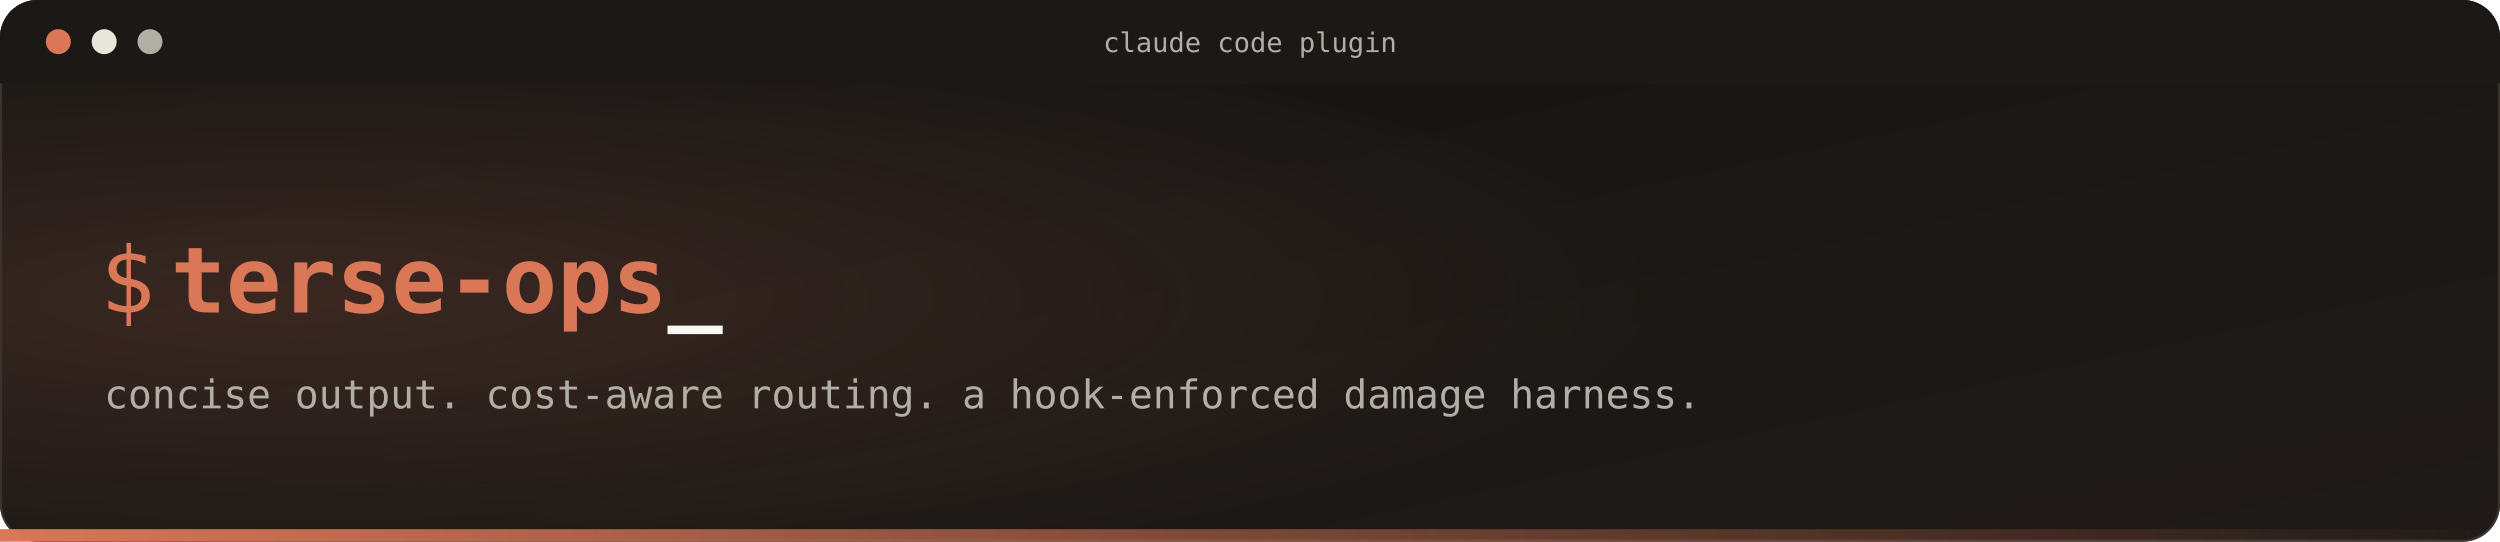
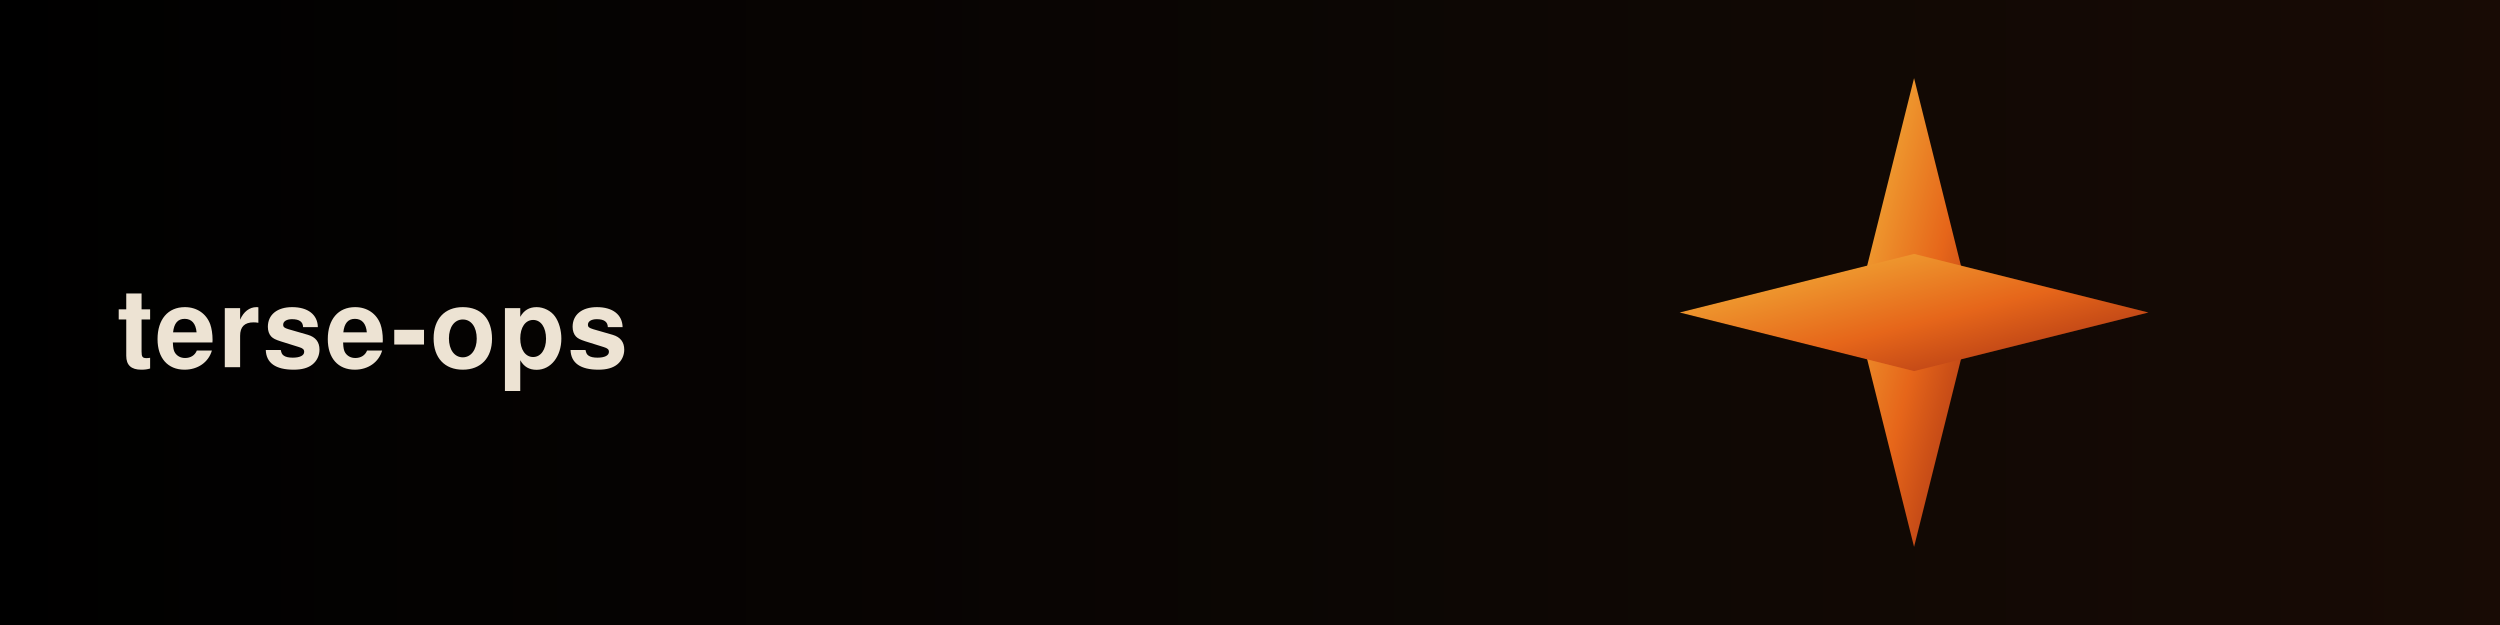
- <svg xmlns="http://www.w3.org/2000/svg" width="1200" height="260" viewBox="0 0 1200 260" role="img" aria-label="terse-ops">
+ <svg xmlns="http://www.w3.org/2000/svg" width="1280" height="320" viewBox="0 0 1280 320" role="img" aria-label="terse-ops">
  <defs>
-     <linearGradient id="bg" x1="0" y1="0" x2="1" y2="1">
-       <stop offset="0%" stop-color="#141413" />
-       <stop offset="100%" stop-color="#1f1a17" />
+     <linearGradient id="bg" x1="0%" y1="0%" x2="100%" y2="0%">
+       <stop offset="0%" stop-color="#000000" />
+       <stop offset="60%" stop-color="#0d0704" />
+       <stop offset="100%" stop-color="#180b05" />
    </linearGradient>
-     <radialGradient id="glow" cx="12%" cy="55%" r="55%">
-       <stop offset="0%" stop-color="#d97757" stop-opacity="0.18" />
-       <stop offset="100%" stop-color="#d97757" stop-opacity="0" />
-     </radialGradient>
-     <linearGradient id="accent" x1="0" y1="0" x2="1" y2="0">
-       <stop offset="0%" stop-color="#d97757" />
-       <stop offset="100%" stop-color="#d97757" stop-opacity="0" />
+     <linearGradient id="spark" x1="0%" y1="0%" x2="100%" y2="100%">
+       <stop offset="0%" stop-color="#f4bc3d" />
+       <stop offset="55%" stop-color="#e6661a" />
+       <stop offset="100%" stop-color="#9e2912" />
    </linearGradient>
  </defs>
-   <rect x="0" y="0" width="1200" height="260" rx="18" fill="url(#bg)" />
-   <rect x="0" y="0" width="1200" height="260" rx="18" fill="url(#glow)" />
-   <rect x="0.5" y="0.5" width="1199" height="259" rx="17.5" fill="none" stroke="#3a332e" />
-   <rect x="0" y="0" width="1200" height="40" rx="18" fill="#1c1815" />
-   <rect x="0" y="22" width="1200" height="18" fill="#1c1815" />
-   <circle cx="28" cy="20" r="6" fill="#d97757" />
-   <circle cx="50" cy="20" r="6" fill="#e8e6dc" />
-   <circle cx="72" cy="20" r="6" fill="#b0aea5" />
-   <text x="600" y="25" text-anchor="middle" font-family="ui-monospace, SFMono-Regular, Menlo, Consolas, monospace" font-size="13" fill="#b0aea5">claude code plugin</text>
-   <text x="48" y="150" font-family="ui-monospace, SFMono-Regular, Menlo, Consolas, monospace" font-size="44" fill="#d97757">$</text>
-   <text x="82" y="150" font-family="ui-monospace, SFMono-Regular, Menlo, Consolas, monospace" font-size="44" font-weight="700" fill="#d97757">terse-ops<tspan fill="#faf9f5">_</tspan>
-   </text>
-   <text x="50" y="196" font-family="ui-monospace, SFMono-Regular, Menlo, Consolas, monospace" font-size="19" fill="#b0aea5">concise output. cost-aware routing. a hook-enforced damage harness.</text>
-   <rect x="0" y="254" width="1200" height="6" fill="url(#accent)" />
+   <rect width="1280" height="320" fill="url(#bg)" />
+   <g fill="url(#spark)">
+     <polygon points="980,40 1010,160 980,280 950,160" />
+     <polygon points="860,160 980,130 1100,160 980,190" />
+   </g>
+   <text x="60" y="188" font-family="Segoe UI, -apple-system, Helvetica, Arial, sans-serif" font-size="56" font-weight="600" letter-spacing="1" fill="#ede3d3">terse-ops</text>
</svg>
